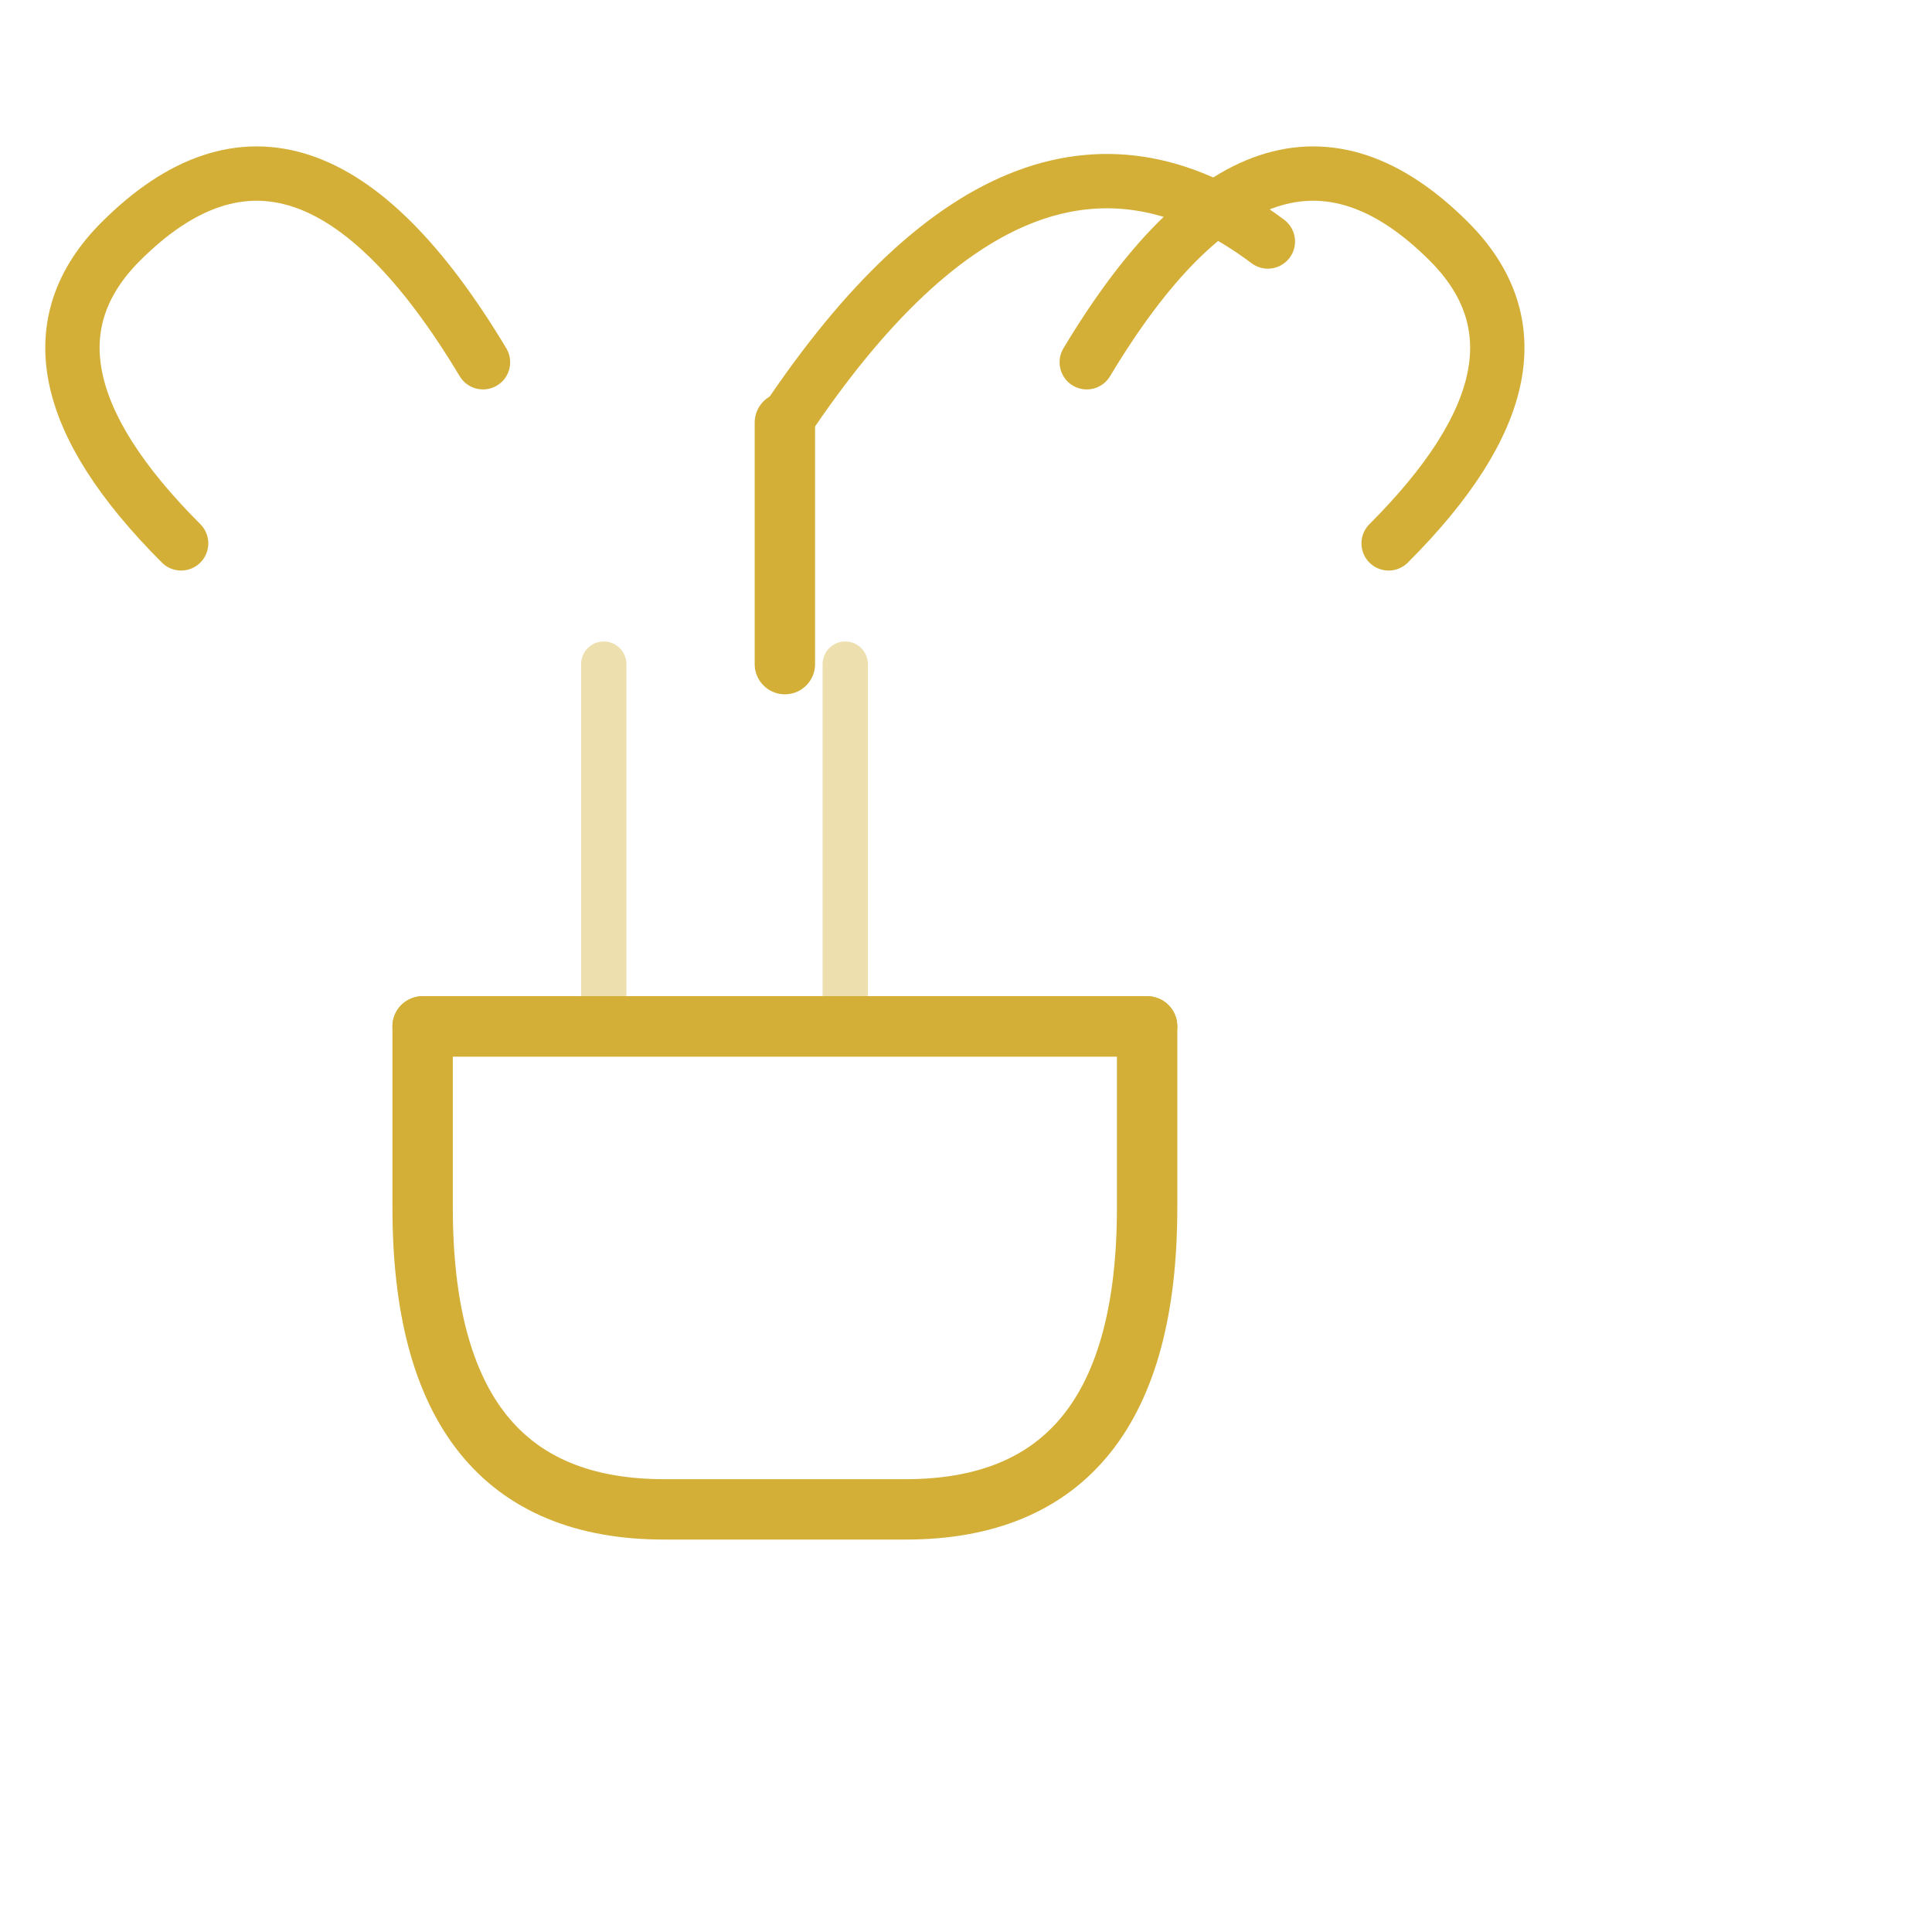
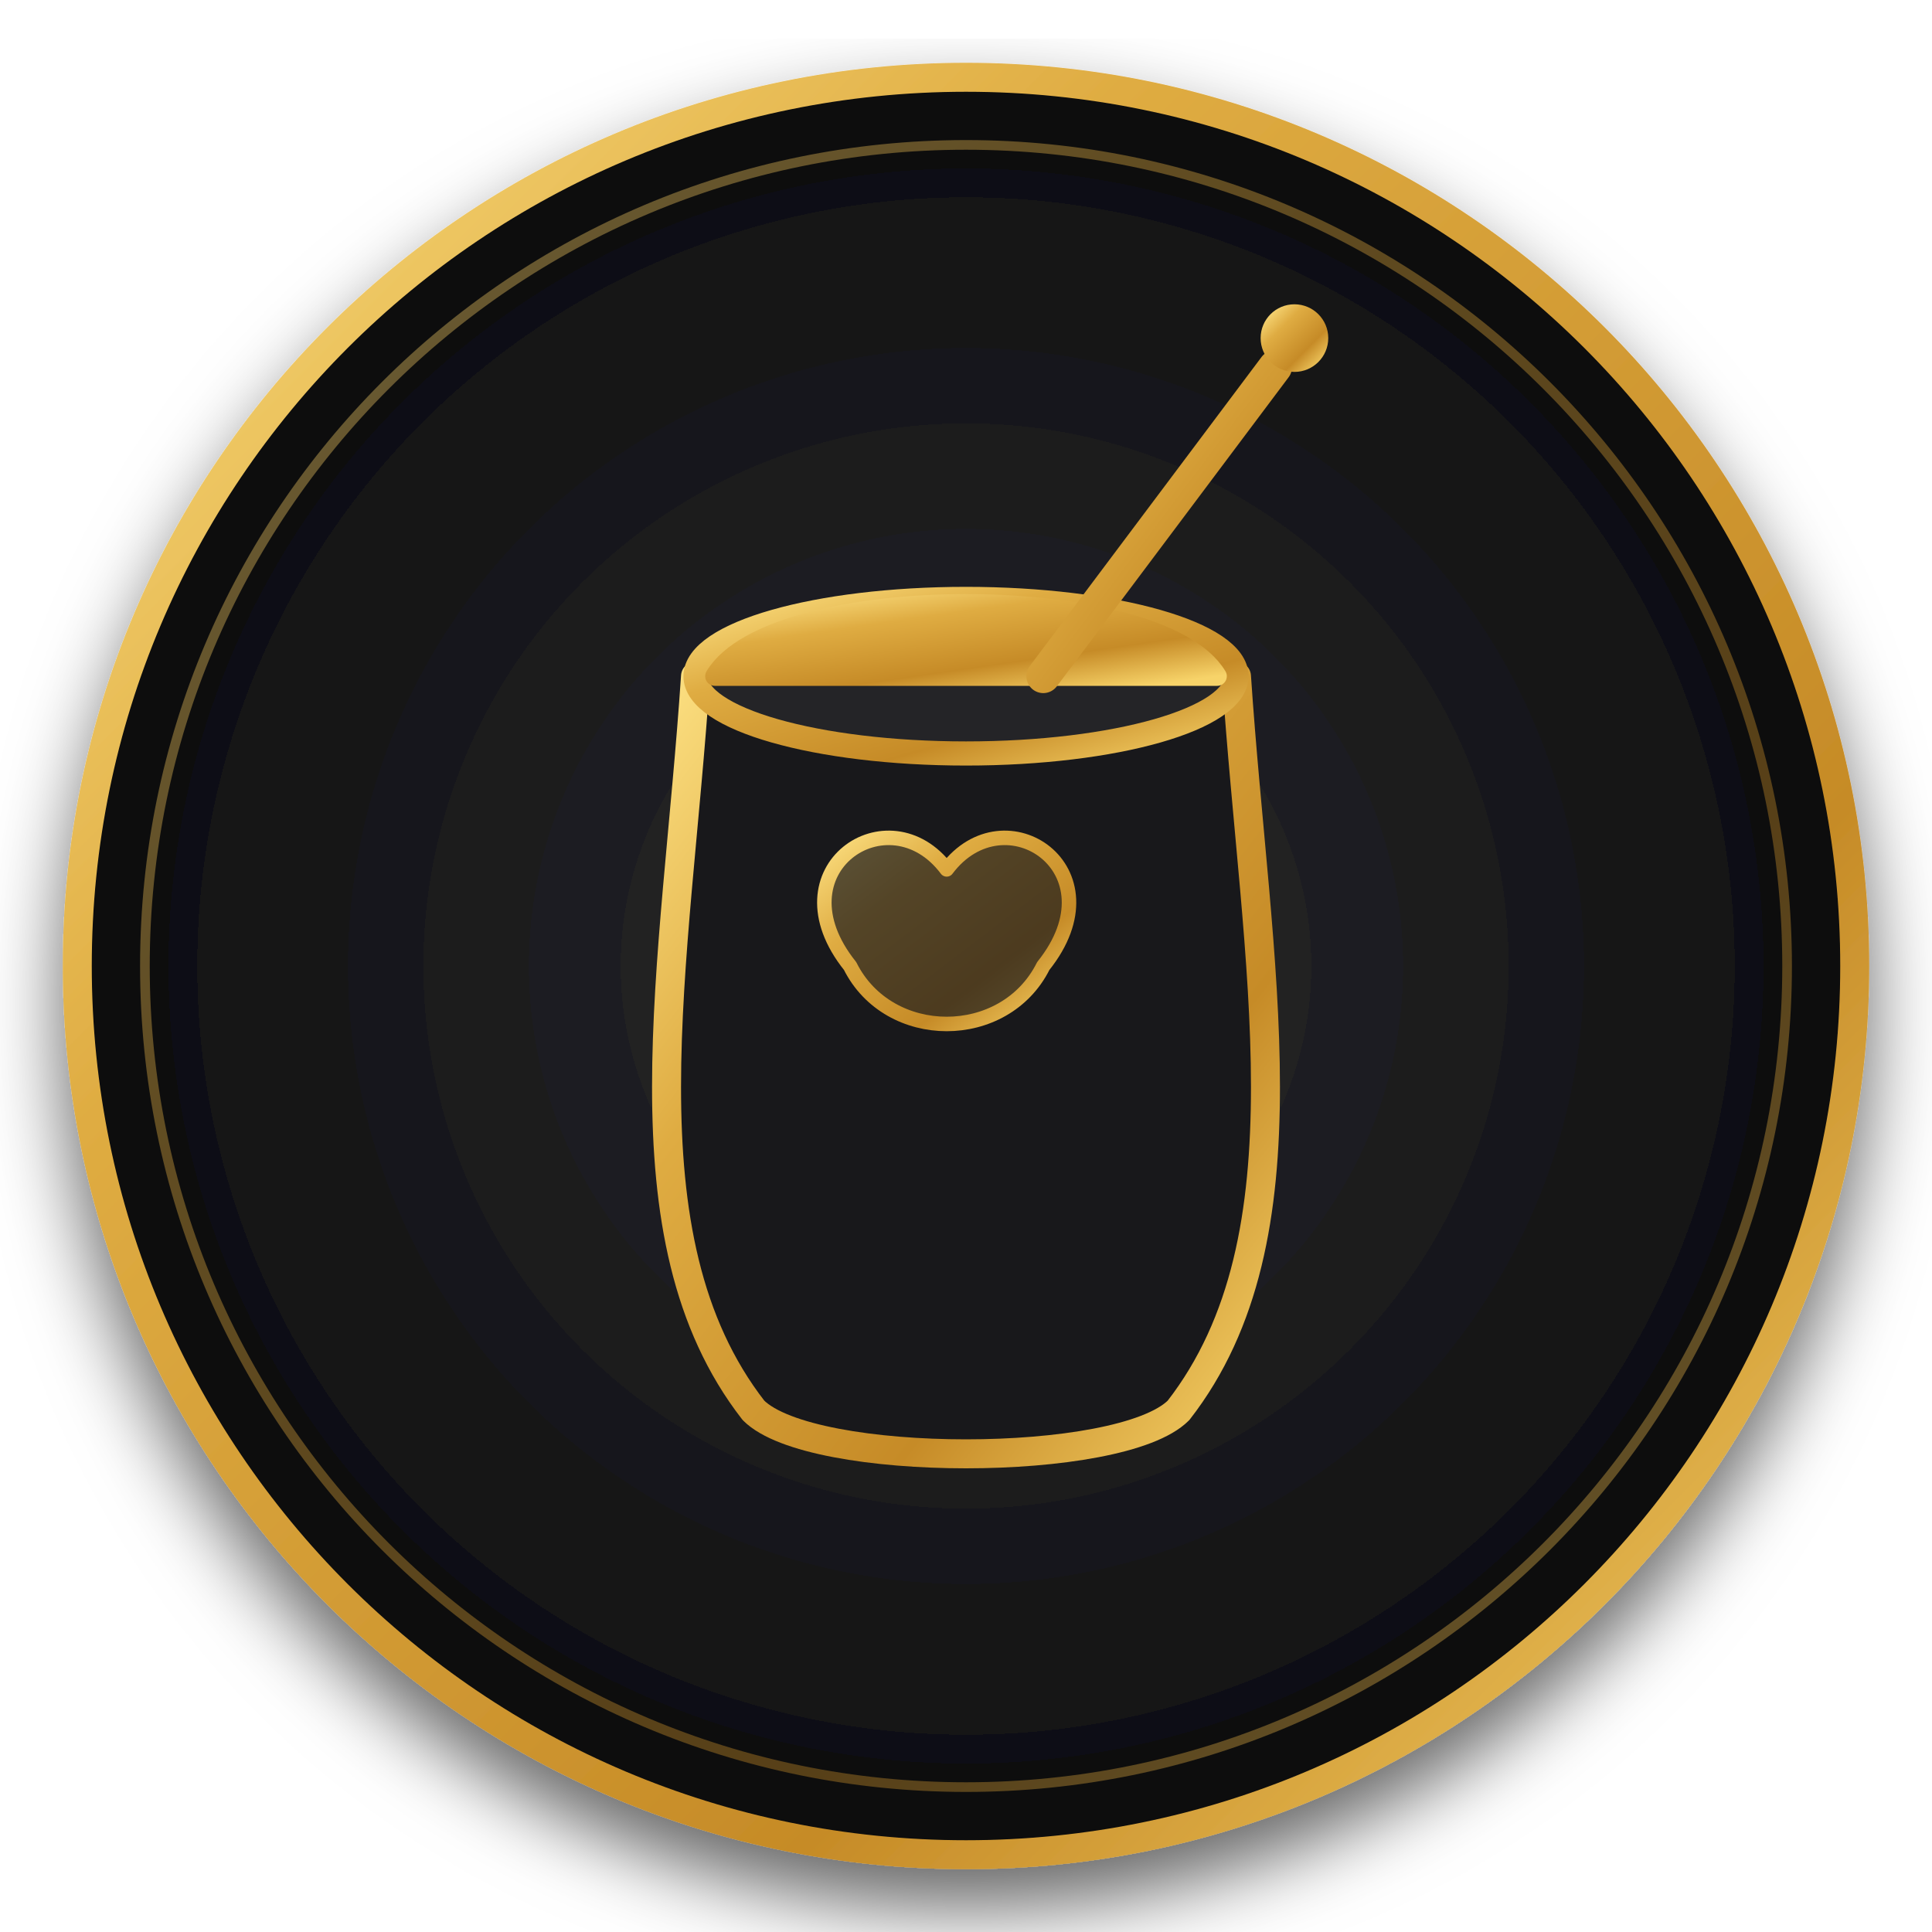
- <svg xmlns="http://www.w3.org/2000/svg" viewBox="0 0 64 64" fill="none" stroke="#d4af37" stroke-width="2" stroke-linecap="round" stroke-linejoin="round">
-   <path d="M14 40q0 10 8 10h8q8 0 8-10v-6H14v6z" />
-   <path d="M14 34h24" />
-   <line x1="20" y1="34" x2="20" y2="22" stroke-width="1.5" opacity=".4" />
-   <line x1="28" y1="34" x2="28" y2="22" stroke-width="1.5" opacity=".4" />
-   <path d="M26 22V14" />
-   <path d="M16 12q-6-10-12-4-4 4 2 10" stroke-width="1.8" />
-   <path d="M36 12q6-10 12-4 4 4-2 10" stroke-width="1.8" />
-   <path d="M26 14q8-12 16-6" stroke-width="1.8" />
+ <svg xmlns="http://www.w3.org/2000/svg" viewBox="0 0 200 200" width="200" height="200">
+   <defs>
+     <radialGradient id="darkBg" cx="50%" cy="50%" r="50%">
+       <stop offset="0%" stop-color="#2a2a2e" />
+       <stop offset="80%" stop-color="#141416" />
+       <stop offset="100%" stop-color="#0a0a0b" />
+     </radialGradient>
+     <linearGradient id="goldGrad" x1="0%" y1="0%" x2="100%" y2="100%">
+       <stop offset="0%" stop-color="#FCE082" />
+       <stop offset="30%" stop-color="#DFAC42" />
+       <stop offset="70%" stop-color="#C68B27" />
+       <stop offset="100%" stop-color="#F7D369" />
+     </linearGradient>
+     <linearGradient id="goldLine" x1="0%" y1="0%" x2="0%" y2="100%">
+       <stop offset="0%" stop-color="#FFEAA5" />
+       <stop offset="50%" stop-color="#D49E35" />
+       <stop offset="100%" stop-color="#91651B" />
+     </linearGradient>
+     <filter id="shadow" x="-20%" y="-20%" width="140%" height="140%">
+       <feDropShadow dx="0" dy="4" stdDeviation="4" flood-color="#000000" flood-opacity="0.6" />
+     </filter>
+   </defs>
+   <circle cx="100" cy="100" r="92" fill="url(#darkBg)" stroke="url(#goldGrad)" stroke-width="3" filter="url(#shadow)" />
+   <circle cx="100" cy="100" r="85" fill="none" stroke="url(#goldGrad)" stroke-width="1" stroke-opacity="0.4" />
+   <g fill="none" stroke="url(#goldGrad)" stroke-linecap="round" stroke-linejoin="round">
+     <path d="M72 70 C70 100 64 128 78 146 C84 152 116 152 122 146 C136 128 130 100 128 70 Z" stroke-width="3" fill="#18181b" />
+     <ellipse cx="100" cy="70" rx="28" ry="8" stroke-width="2.5" fill="#242427" />
+     <path d="M74 70 C80 60 120 60 126 70 Z" stroke-width="2" fill="url(#goldGrad)" />
+     <line x1="108" y1="70" x2="132" y2="38" stroke-width="3.5" />
+     <circle cx="134" cy="35" r="3" fill="url(#goldGrad)" />
+     <path d="M88 100 C80 90 92 82 98 90 C104 82 116 90 108 100 C104 108 92 108 88 100 Z" stroke-width="1.5" fill="url(#goldGrad)" fill-opacity="0.3" />
+   </g>
</svg>
